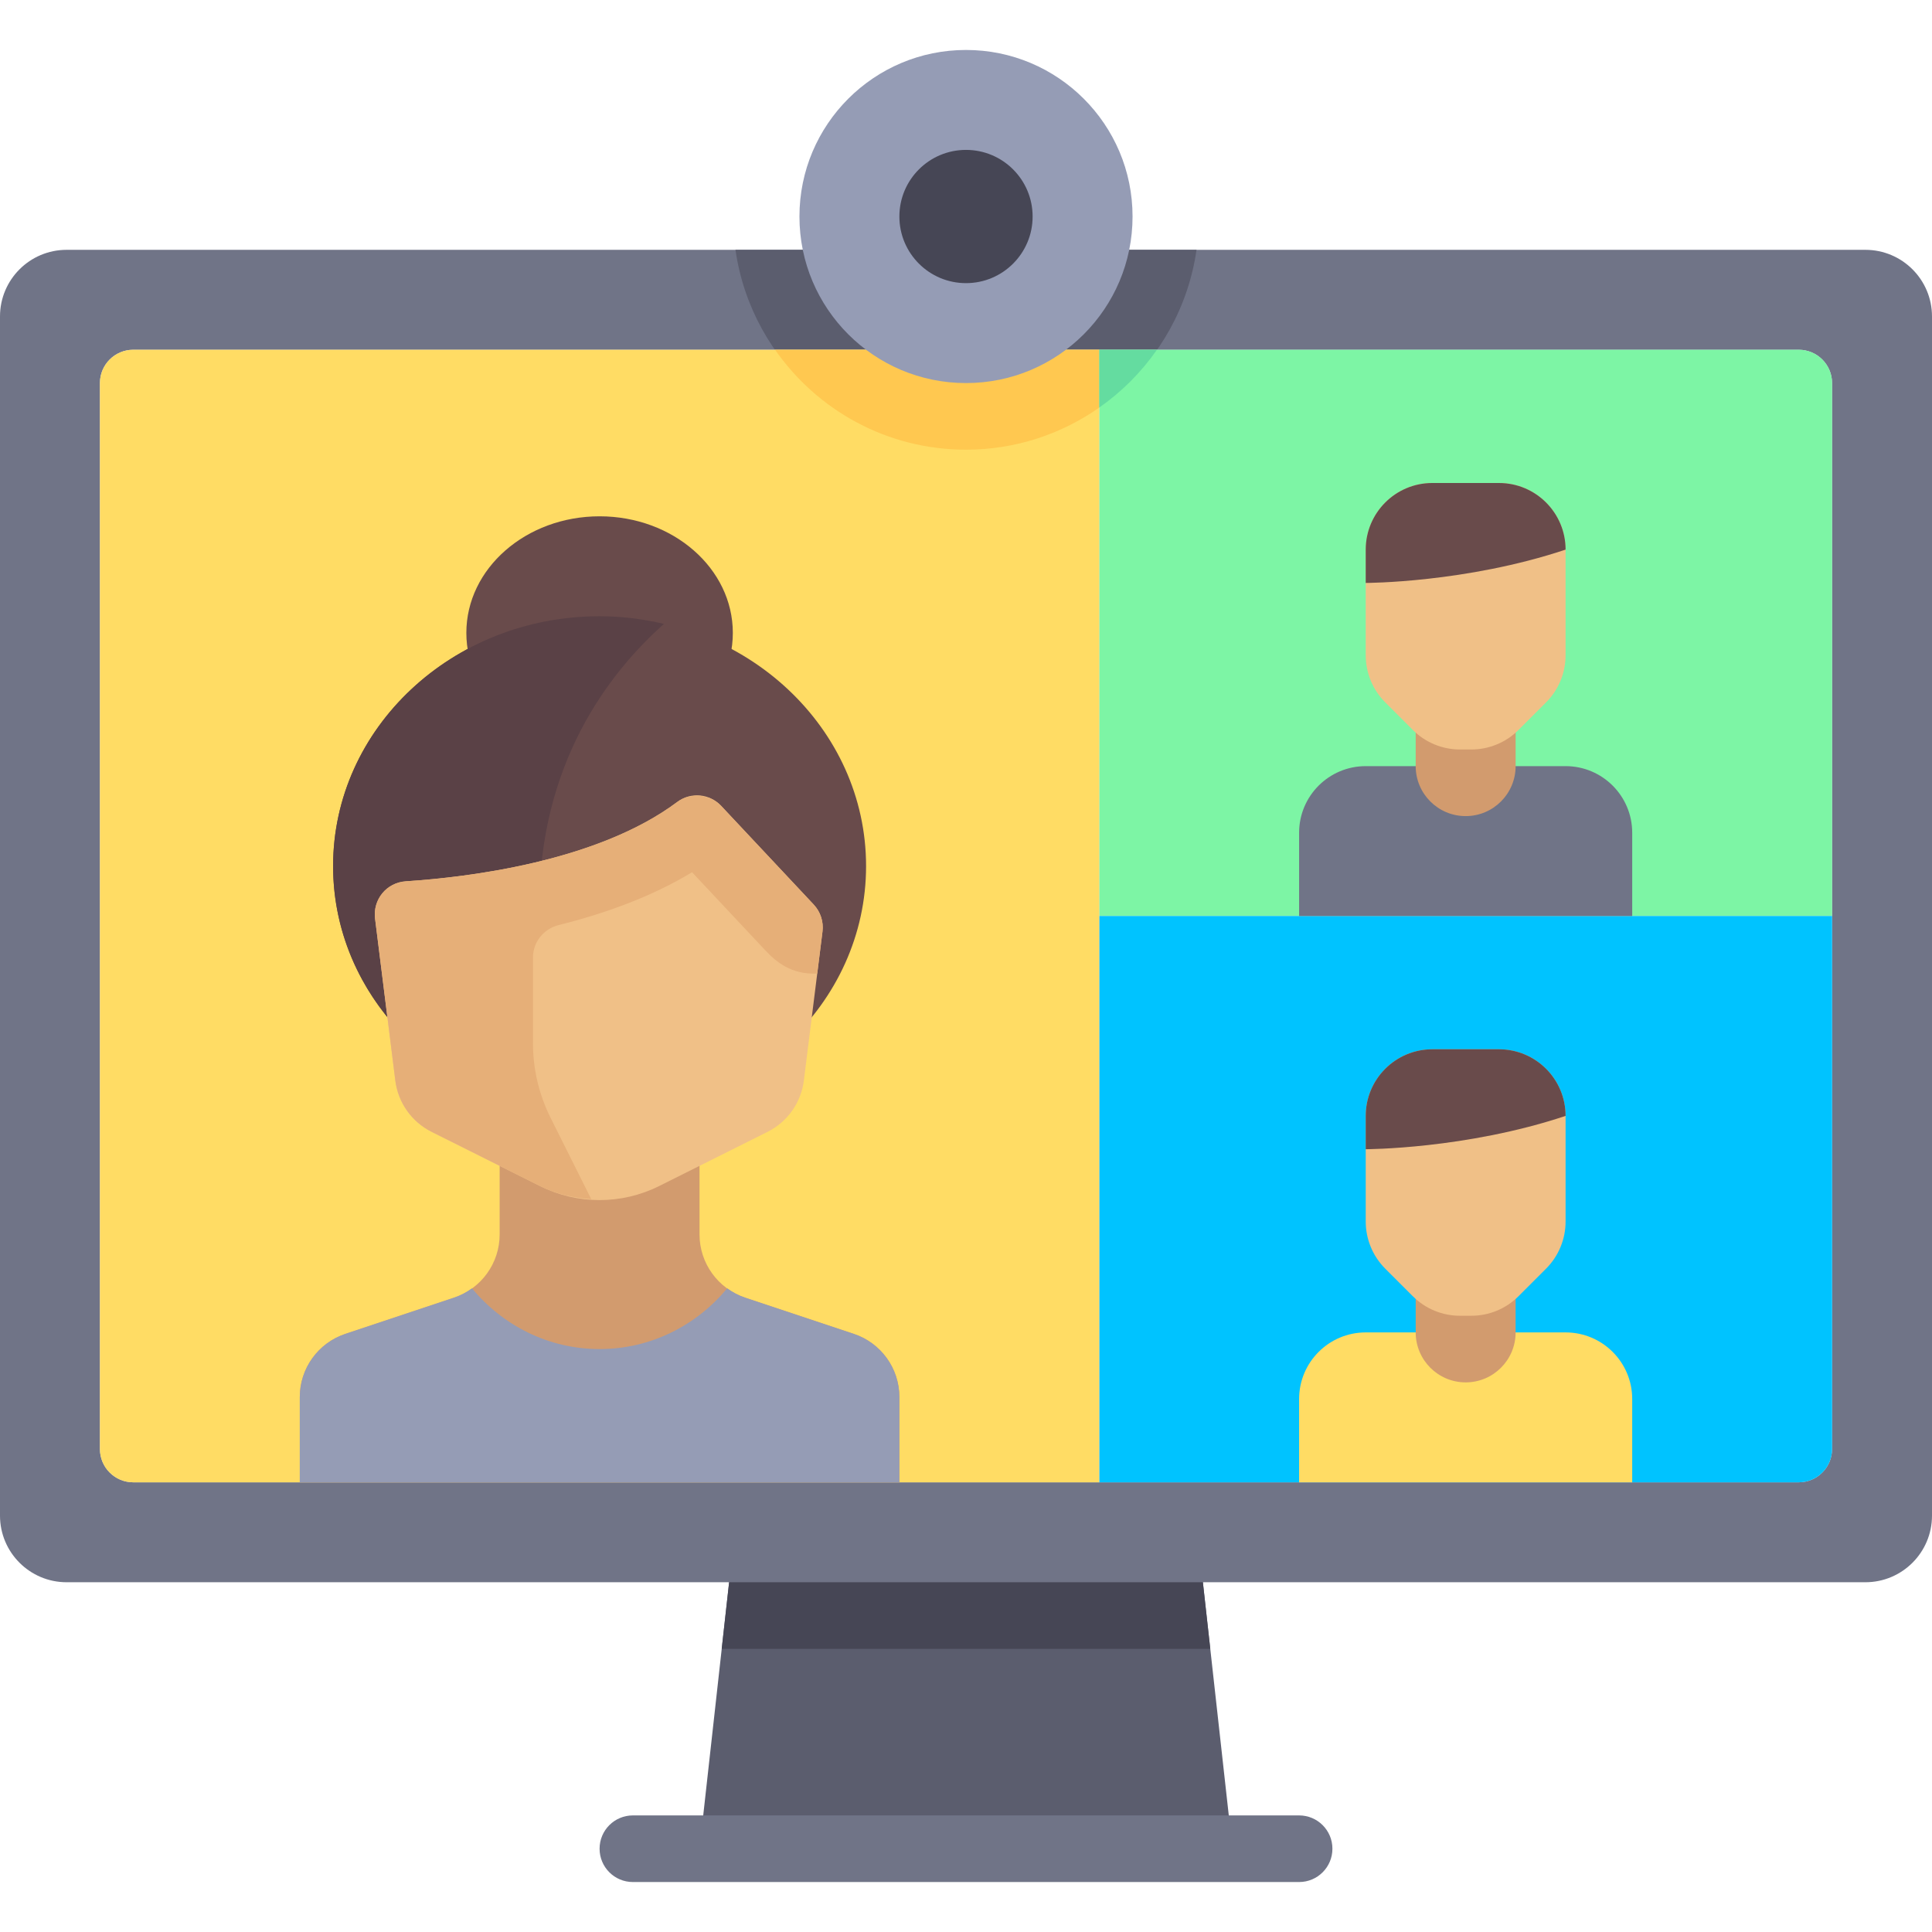
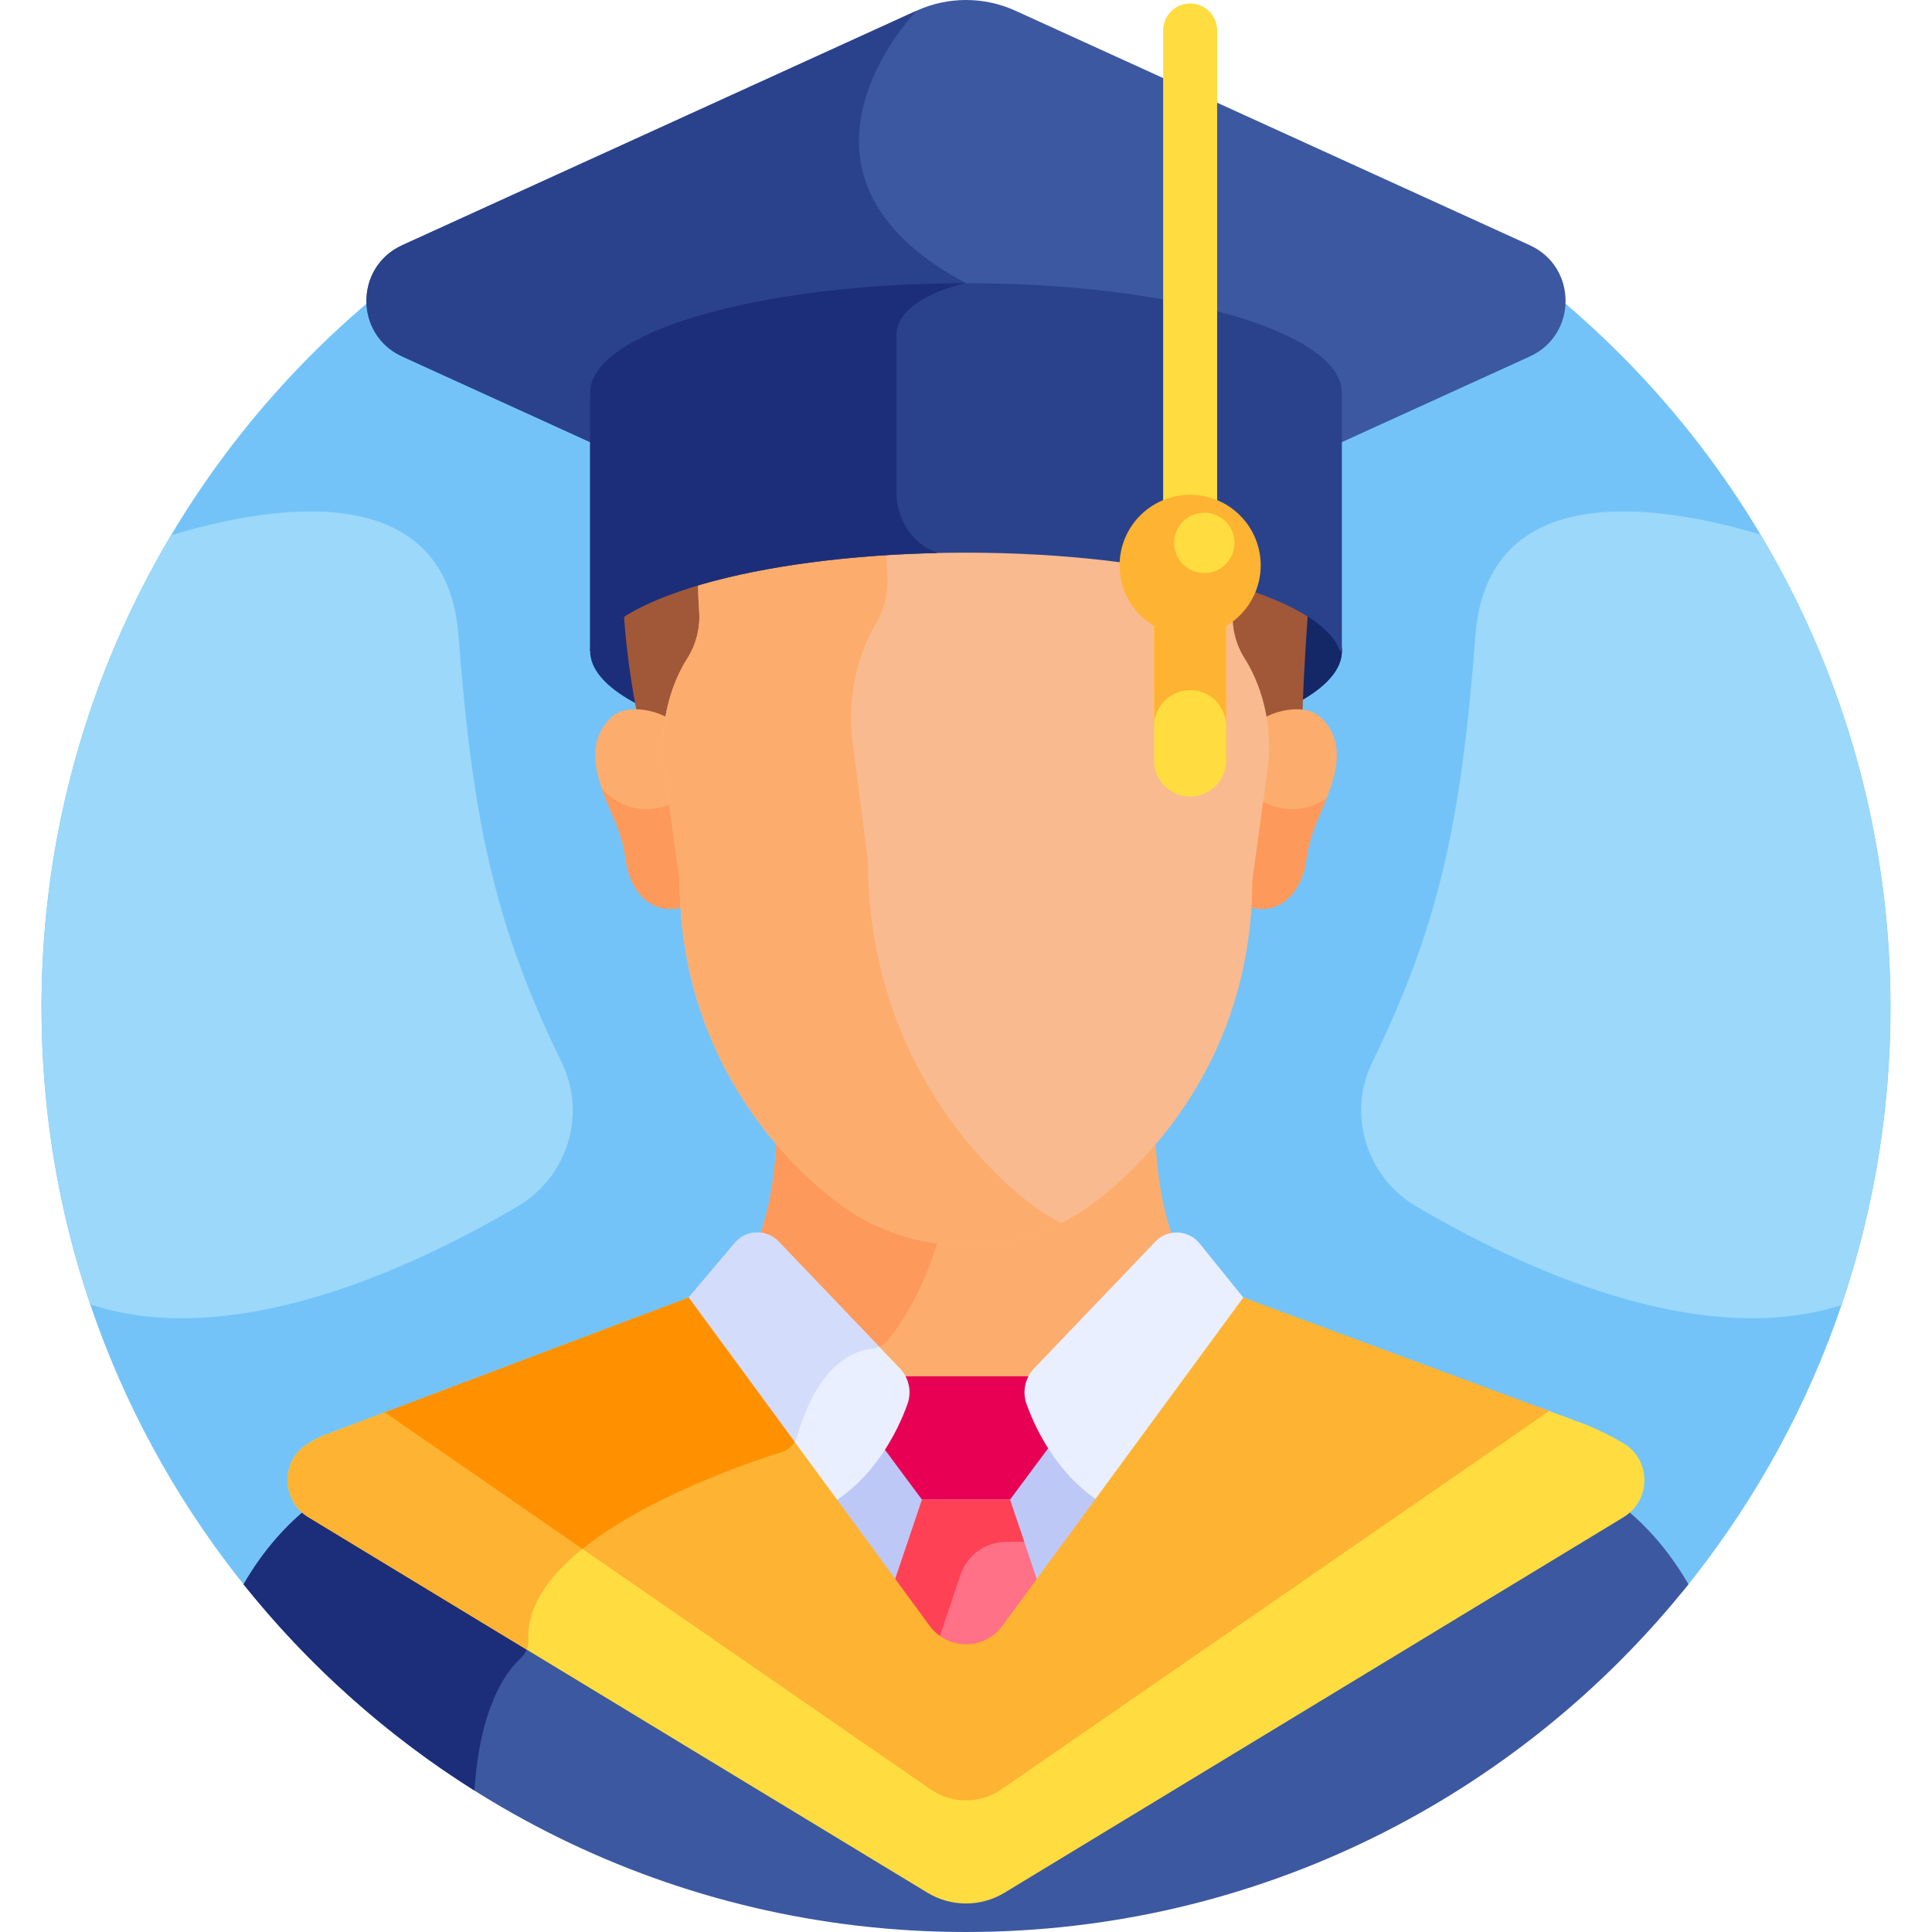
- <svg xmlns="http://www.w3.org/2000/svg" version="1.1" id="Layer_1" x="0px" y="0px" viewBox="0 0 512 512" style="enable-background:new 0 0 512 512;" xml:space="preserve">
-   <polygon style="fill:#5B5D6E;" points="317.793,410.483 194.207,410.483 185.379,489.931 326.621,489.931 " />
-   <polygon style="fill:#464655;" points="320.736,436.966 317.793,410.483 194.207,410.483 191.264,436.966 " />
-   <path style="fill:#707487;" d="M494.345,419.31H17.655C7.904,419.31,0,411.406,0,401.655V83.862c0-9.751,7.904-17.655,17.655-17.655  h476.69c9.751,0,17.655,7.904,17.655,17.655v317.793C512,411.406,504.096,419.31,494.345,419.31z" />
-   <path style="fill:#5B5D6E;" d="M194.909,66.207c4.294,29.934,29.97,52.966,61.091,52.966s56.798-23.031,61.091-52.966H194.909z" />
-   <path style="fill:#E4EAF8;" d="M476.69,392.828H35.31c-4.875,0-8.828-3.953-8.828-8.828V101.517c0-4.875,3.953-8.828,8.828-8.828  H476.69c4.875,0,8.828,3.953,8.828,8.828V384C485.517,388.875,481.565,392.828,476.69,392.828z" />
-   <path style="fill:#7DF5A5;" d="M485.517,242.759H291.31V92.69H476.69c4.875,0,8.828,3.953,8.828,8.828V242.759z" />
-   <path style="fill:#00C3FF;" d="M485.517,242.759H291.31v150.069H476.69c4.875,0,8.828-3.953,8.828-8.828V242.759z" />
-   <path style="fill:#FFDC64;" d="M291.31,392.828h-256c-4.875,0-8.828-3.953-8.828-8.828V101.517c0-4.875,3.953-8.828,8.828-8.828h256  V392.828z" />
-   <path style="fill:#707487;" d="M344.276,498.759H167.724c-4.879,0-8.828-3.948-8.828-8.828s3.948-8.828,8.828-8.828h176.552  c4.879,0,8.828,3.948,8.828,8.828S349.155,498.759,344.276,498.759z" />
-   <path style="fill:#D29B6E;" d="M238.345,392.828v-22.585c0-7.599-4.863-14.346-12.072-16.749l-28.821-9.607  c-7.209-2.403-12.072-9.15-12.072-16.749v-22.585h-52.966v22.585c0,7.599-4.863,14.346-12.072,16.749l-28.821,9.607  c-7.211,2.403-12.074,9.15-12.074,16.749v22.585H238.345z" />
-   <path style="fill:#959CB5;" d="M226.273,353.493l-28.821-9.608c-1.731-0.577-3.308-1.431-4.734-2.461  c-8.097,9.751-20.158,16.093-33.822,16.093c-13.664,0-25.725-6.342-33.821-16.093c-1.426,1.03-3.002,1.885-4.734,2.461  l-28.821,9.608c-7.21,2.403-12.073,9.15-12.073,16.749v22.585h158.897v-22.585C238.345,362.643,233.482,355.896,226.273,353.493z" />
+ <svg xmlns="http://www.w3.org/2000/svg" id="Layer_1" enable-background="new 0 0 512 512" height="512" viewBox="0 0 512 512" width="512">
  <g>
-     <ellipse style="fill:#694B4B;" cx="158.897" cy="167.724" rx="35.31" ry="30.897" />
-     <ellipse style="fill:#694B4B;" cx="158.897" cy="229.517" rx="70.621" ry="66.207" />
+     <path d="m445.846 421.86c34.471-42.208 55.156-96.117 55.156-154.862 0-135.311-109.691-245.002-245.002-245.002s-245.002 109.691-245.002 245.002c0 58.746 20.685 112.655 55.157 154.863z" fill="#73c3f9" />
+     <ellipse cx="256" cy="172.518" fill="#1c2e7a" rx="99.609" ry="29.032" />
+     <path d="m256 143.486c-1.676 0-3.34.013-4.996.037-1.615 1.91-2.549 3.023-2.549 3.023s59.565 24.862 4.357 54.98c1.061.01 2.119.024 3.188.024 55.013 0 99.609-12.998 99.609-29.032-.001-16.034-44.597-29.032-99.609-29.032z" fill="#142766" />
+     <path d="m185.965 153.225c-8.153 2.414-15.824 5.242-20.695 8.366.808 14.538 3.58 27.554 3.58 27.554 2.629.176 6.334 1.24 8.386 2.234.503-3.128 1.323-7.161 2.482-10.137.883-2.268 1.987-4.559 3.366-6.724 2.394-3.756 3.484-8.186 3.159-12.616-.183-2.494-.311-5.462-.278-8.677z" fill="#a05838" />
+     <path d="m326.035 153.225c.033 3.168-.091 6.096-.27 8.567-.324 4.463.738 8.94 3.15 12.725 1.424 2.234 2.554 4.604 3.451 6.943 1.115 2.909 1.908 6.867 2.398 9.918 2.587-1.253 7.238-2.618 10.401-2.171.321-11.125 1.227-23.914 1.527-27.641-4.867-3.114-12.525-5.933-20.657-8.341z" fill="#a05838" />
+     <path d="m349.868 189.996c-3.92-3.592-11.728-1.771-15.103.428.74 4.605.782 9.317.143 13.97l-3.984 29.015c0 2.339-.074 4.634-.209 6.888 9.714 2.93 14.54-5.791 15.353-11.776.35-2.576.922-5.116 1.715-7.594 2.584-8.069 11.906-21.931 2.085-30.931z" fill="#fcad6d" />
+     <path d="m342.491 214.422c-3.178 0-6.132-.949-8.608-2.567l-2.96 21.554c0 2.339-.074 4.633-.209 6.888 9.714 2.93 14.54-5.791 15.353-11.776.35-2.576.922-5.116 1.715-7.594.845-2.637 2.408-5.895 3.788-9.397-2.568 1.816-5.696 2.892-9.079 2.892z" fill="#fd995b" />
+     <path d="m162.132 189.996c3.92-3.592 11.728-1.771 15.104.428-.74 4.605-.782 9.317-.143 13.97l3.984 29.015c0 2.339.074 4.634.209 6.888-9.714 2.93-14.54-5.791-15.353-11.776-.35-2.576-.922-5.116-1.715-7.594-2.585-8.069-11.907-21.931-2.086-30.931z" fill="#fcad6d" />
+     <path d="m178.252 212.837c-2.075 1.005-4.395 1.585-6.855 1.585-4.77 0-9.036-2.127-11.927-5.475 1.539 4.473 3.698 8.704 4.748 11.981.793 2.478 1.366 5.017 1.715 7.594.813 5.985 5.639 14.706 15.353 11.776-.135-2.255-.209-4.55-.209-6.888z" fill="#fd995b" />
+     <path d="m312.519 368.888 18.126-24.693c-3.916-1.151-7.891-2.195-11.935-3.128-9.698-9.698-12.157-28.086-12.6-40.95-5.061 5.895-10.373 10.826-15.449 14.768-9.889 7.68-22.092 11.851-34.661 11.851-12.568 0-24.771-4.171-34.66-11.851-5.076-3.941-10.388-8.873-15.449-14.768-.443 12.864-2.901 31.252-12.6 40.95-4.045.933-8.019 1.978-11.934 3.128l18.125 24.693z" fill="#fcad6d" />
+     <path d="m231.144 357.403c1.681-.167 3.225-1.003 4.27-2.329 6.774-8.602 11.116-18.83 13.901-28.738-10.166-1.206-19.852-5.141-27.976-11.45-5.075-3.941-10.388-8.873-15.449-14.768-.443 12.864-2.901 31.252-12.6 40.95-4.045.933-8.019 1.978-11.934 3.128l18.125 24.693h16.578c5.327-9.209 11.722-11.152 15.085-11.486z" fill="#fd995b" />
+     <path d="m210.437 383.814 35.951 48.977c4.764 6.491 14.459 6.491 19.224 0l35.951-48.977z" fill="#bec8f7" />
+     <path d="m329.869 174.517c-2.412-3.785-3.474-8.261-3.15-12.725.179-2.471.303-5.399.27-8.567-18.068-5.35-43.197-8.669-70.99-8.669-27.792 0-52.921 3.319-70.988 8.669-.034 3.215.094 6.183.277 8.677.326 4.429-.765 8.86-3.159 12.616-1.38 2.165-2.483 4.456-3.366 6.723-2.863 7.356-3.698 15.335-2.626 23.146l3.985 29.021c0 41.723 22.272 70.082 41.217 84.793 9.889 7.679 22.092 11.85 34.66 11.85s24.772-4.171 34.66-11.85c18.945-14.712 41.217-43.07 41.217-84.793l3.984-29.015c1.062-7.735.257-15.635-2.541-22.934-.895-2.338-2.025-4.707-3.45-6.942z" fill="#f9ba8f" />
+     <path d="m271.202 317.518c-18.945-15.561-41.217-45.558-41.217-89.69l-3.985-30.697c-1.072-8.263-.237-16.702 2.626-24.483.883-2.399 1.987-4.822 3.366-7.112 2.394-3.973 3.484-8.659 3.159-13.344-.143-2.057-.249-4.424-.274-6.976-19.293 1.215-36.511 4.055-49.865 8.009-.034 3.215.094 6.183.277 8.677.326 4.429-.765 8.86-3.159 12.616-1.379 2.165-2.483 4.456-3.366 6.724-2.863 7.356-3.698 15.334-2.626 23.146l3.985 29.022c0 41.723 22.272 70.081 41.217 84.793 9.888 7.679 22.092 11.85 34.66 11.85 8.825 0 17.467-2.064 25.257-5.947-3.543-1.809-6.916-4.009-10.055-6.588z" fill="#fcad6d" />
+     <path d="m447.457 419.86c-4.315-7.451-9.78-14.314-16.701-19.993l-164.545 99.815c-6.146 3.728-14.277 3.728-20.423 0l-164.543-99.814c-6.921 5.679-12.386 12.542-16.701 19.993 44.895 56.156 113.968 92.139 191.456 92.139s146.562-35.983 191.457-92.14z" fill="#3c58a0" />
+     <path d="m138.038 439.39c1.12-1.015 1.772-2.412 1.934-3.897l-58.727-35.625c-6.921 5.679-12.386 12.542-16.701 19.993 17.155 21.459 37.851 39.958 61.188 54.643 1.457-22.393 8.541-31.704 12.306-35.114z" fill="#1c2e7a" />
+     <path d="m273.958 372.114c-.889-2.462-.678-5.138.502-7.385h-18.622-17.763c1.18 2.247 1.39 4.923.502 7.385-1.058 2.931-2.702 6.731-5.101 10.694l10.861 14.626h23.327l11.154-15.021c-2.27-3.82-3.837-7.465-4.86-10.299z" fill="#e80054" />
+     <path d="m267.664 397.434c-8.402 0-14.997 0-23.327 0l-7.531 22.302 9.583 13.055c4.764 6.491 14.459 6.491 19.224 0l9.583-13.055z" fill="#ff7186" />
+     <path d="m248.639 434.843 5.924-17.541c1.756-5.201 6.634-8.702 12.123-8.702h4.749l-3.771-11.167c-8.402 0-14.997 0-23.327 0l-7.531 22.302 9.583 13.055c.771 1.051 1.682 1.914 2.67 2.624z" fill="#ff4155" />
+     <path d="m293.645 399.342 35.179-47.925c.494-4.591.663-7.553.663-7.553l-11.578-14.341c-2.955-3.66-8.453-3.891-11.704-.492l-32.164 33.626c-2.409 2.519-3.175 6.178-1.991 9.457 2.635 7.302 8.823 19.971 21.595 27.228z" fill="#e9efff" />
+     <path d="m218.51 399.553c13.029-7.219 19.313-20.065 21.974-27.439 1.184-3.279.418-6.938-1.991-9.457l-32.164-33.626c-3.252-3.399-8.749-3.168-11.704.492l-12.112 14.341s.195 3.003.735 7.651z" fill="#e9efff" />
+     <path d="m231.144 357.403c.648-.064 1.274-.23 1.861-.483l-26.676-27.888c-3.251-3.399-8.749-3.168-11.704.492l-12.112 14.341s.195 3.003.735 7.651l24.324 33.137c1.789-.708 3.175-2.197 3.707-4.062 5.552-19.457 15.391-22.743 19.865-23.188z" fill="#d3dcfb" />
+     <path d="m430.346 382.575c-3.121-1.894-6.472-3.583-10.071-5.033l-11.524-4.275-143.357 99.021c-5.655 3.906-13.136 3.906-18.79 0l-142.856-98.675-18.901 7.139c-1.111.594-2.195 1.214-3.252 1.857-7.271 4.422-7.14 15.048.136 19.461l164.056 99.519c6.275 3.807 14.148 3.807 20.423 0l164.051-99.516c7.301-4.427 7.385-15.068.085-19.498z" fill="#ffdd40" />
+     <path d="m155.632 409.451-51.883-35.837-18.901 7.139c-1.111.594-2.194 1.214-3.252 1.857-7.271 4.422-7.141 15.048.135 19.461l57.84 35.087c.328-.831.479-1.736.443-2.65-.369-9.42 6.278-17.874 15.618-25.057z" fill="#ffb332" />
+     <path d="m265.612 430.883c-4.764 6.491-14.459 6.491-19.224 0l-63.874-87.019-80.55 30.424 144.641 99.909c5.654 3.906 13.135 3.906 18.79 0l145.154-100.262-81.062-30.069z" fill="#ffb332" />
+     <path d="m154.341 410.467c16.813-13.522 43.561-22.73 52.818-25.655 1.448-.458 2.661-1.424 3.439-2.688l-28.084-38.259-80.55 30.424z" fill="#ff9100" />
+     <g>
+       <path d="m405.413 64.987-136.309-62.141c-8.324-3.795-17.885-3.795-26.209 0l-136.308 62.141c-12.64 5.762-12.64 23.718 0 29.481l52.219 23.806v-14.198c0-6.396 10.256-13.204 27.436-18.211 38.497-11.22 101.039-11.215 139.517 0 17.18 5.008 27.436 11.815 27.436 18.211v14.198l52.219-23.806c12.639-5.763 12.639-23.719-.001-29.481z" fill="#3c58a0" />
+     </g>
+     <path d="m106.587 64.987c-12.64 5.762-12.64 23.719 0 29.481l52.218 23.806v-14.198c0-6.396 10.256-13.204 27.436-18.211 17.249-5.028 39.327-7.794 61.904-8.315 4.111-1.751 7.855-2.506 7.855-2.506-54.982-29.191-13.105-72.196-13.105-72.196z" fill="#2a428c" />
+     <path d="m256 75.043c-55.012 0-99.609 12.998-99.609 29.032v68.444h.518c5.116-14.635 47.527-26.054 99.09-26.054s93.975 11.419 99.09 26.054h.518v-68.444c.001-16.034-44.595-29.032-99.607-29.032z" fill="#2a428c" />
+     <path d="m256 75.043c-55.012 0-99.609 12.998-99.609 29.032v68.444h.518c4.864-13.914 43.446-24.913 91.545-25.964v-.008c-11.101-4.278-10.877-15.625-10.877-15.625s0-31.963 0-42.072c.001-10.11 18.423-13.807 18.423-13.807z" fill="#1c2e7a" />
+     <g>
+       <path d="m315.4 211.089c-5.268 0-9.538-4.27-9.538-9.538v-37.319c0-5.268 4.27-9.538 9.538-9.538s9.538 4.27 9.538 9.538v37.319c.001 5.268-4.27 9.538-9.538 9.538z" fill="#ffdd40" />
+     </g>
+     <path d="m315.4 154.694c-5.268 0-9.538 4.27-9.538 9.538v28.198c0-5.268 4.271-9.538 9.538-9.538 5.268 0 9.538 4.27 9.538 9.538v-28.198c.001-5.268-4.27-9.538-9.538-9.538z" fill="#ffb332" />
+     <g>
+       <path d="m315.4 140.998c-3.951 0-7.154-3.203-7.154-7.154v-125.779c0-3.951 3.203-7.154 7.154-7.154s7.154 3.203 7.154 7.154v125.78c0 3.951-3.203 7.153-7.154 7.153z" fill="#ffdd40" />
+     </g>
+     <path d="m334.097 149.819c0 10.326-8.371 18.697-18.697 18.697s-18.697-8.371-18.697-18.697 8.371-18.697 18.697-18.697 18.697 8.371 18.697 18.697z" fill="#ffb332" />
+     <circle cx="319.15" cy="143.866" fill="#ffdd40" r="7.998" />
+     <g fill="#9bd8f9">
+       <path d="m390.99 168.516c-3.746 49.71-9.904 77.32-27.31 112.962-6.736 13.793-1.61 30.421 11.618 38.209 27.787 16.359 74.958 38.268 112.726 26.178 8.413-24.748 12.978-51.274 12.978-78.868 0-45.809-12.586-88.673-34.467-125.347-26.663-7.958-72.371-15.259-75.545 26.866z" />
+       <path d="m148.832 281.479c-17.406-35.643-23.564-63.252-27.31-112.962-3.199-42.457-49.602-34.707-76.168-26.677-21.813 36.633-34.356 79.428-34.356 125.159 0 27.525 4.541 53.988 12.914 78.683 37.863 12.5 85.373-9.551 113.302-25.993 13.227-7.789 18.353-24.417 11.618-38.21z" />
+     </g>
  </g>
-   <path style="fill:#5A4146;" d="M175.96,165.337c-5.474-1.276-11.169-2.027-17.064-2.027c-39.002,0-70.621,29.642-70.621,66.207  c0,31.398,23.338,57.632,54.621,64.436c0-11.361,0-28.264,0-53.401C142.897,202.311,161.31,178.381,175.96,165.337z" />
-   <path style="fill:#F0C087;" d="M203.411,299.949l-28.723,14.361c-9.941,4.97-21.642,4.97-31.583,0l-28.723-14.361  c-5.28-2.639-8.89-7.744-9.623-13.601l-5.362-42.893c-0.632-5.056,3.108-9.569,8.192-9.901c16.454-1.077,50.767-5.207,71.922-21.047  c3.567-2.671,8.547-2.201,11.596,1.05l24.542,26.174c1.795,1.914,2.645,4.529,2.319,7.133l-4.936,39.484  C212.302,292.206,208.691,297.31,203.411,299.949z" />
-   <path style="fill:#E6AF78;" d="M215.65,239.731l-24.543-26.174c-0.814-0.87-1.783-1.506-2.809-1.971  c-0.337-0.152-0.703-0.184-1.054-0.292c-0.713-0.218-1.43-0.413-2.17-0.445c-0.632-0.026-1.26,0.055-1.886,0.168  c-0.318,0.057-0.641,0.06-0.953,0.152c-0.953,0.286-1.881,0.708-2.721,1.337c-21.191,15.866-55.588,19.983-72.008,21.053  c-5.113,0.333-8.742,4.812-8.106,9.896l5.362,42.892c0.733,5.858,4.343,10.962,9.623,13.602l28.723,14.361  c4.289,2.144,8.919,3.178,13.58,3.473l-10.783-21.567c-3.064-6.13-4.66-12.888-4.66-19.741V253.74c0-4.109,2.849-7.597,6.836-8.594  c12.089-3.022,24.524-7.443,35.322-13.997l19.371,20.66c2.862,3.053,6.91,6.528,13.806,6.196l1.393-11.142  C218.295,244.259,217.444,241.645,215.65,239.731z" />
-   <path style="fill:#FFDC64;" d="M414.897,353.103h-52.966c-9.751,0-17.655,7.904-17.655,17.655v22.069h88.276v-22.069  C432.552,361.007,424.648,353.103,414.897,353.103z" />
-   <path style="fill:#D29B6E;" d="M388.414,366.345L388.414,366.345c-7.313,0-13.241-5.929-13.241-13.241v-13.241h26.483v13.241  C401.655,360.416,395.726,366.345,388.414,366.345z" />
-   <path style="fill:#F0C087;" d="M389.929,348.69H386.9c-4.682,0-9.173-1.86-12.484-5.171l-7.313-7.313  c-3.311-3.311-5.171-7.801-5.171-12.484v-27.998c0-9.751,7.904-17.655,17.655-17.655h17.655c9.751,0,17.655,7.904,17.655,17.655  v27.998c0,4.682-1.86,9.173-5.171,12.484l-7.313,7.313C399.102,346.829,394.611,348.69,389.929,348.69z" />
-   <path style="fill:#694B4B;" d="M397.241,278.069h-17.655c-9.751,0-17.655,7.904-17.655,17.655v8.828c0,0,26.483,0,52.966-8.828l0,0  C414.897,285.973,406.993,278.069,397.241,278.069z" />
-   <path style="fill:#707487;" d="M414.897,203.034h-52.966c-9.751,0-17.655,7.904-17.655,17.655v22.069h88.276V220.69  C432.552,210.938,424.648,203.034,414.897,203.034z" />
-   <path style="fill:#D29B6E;" d="M388.414,216.276L388.414,216.276c-7.313,0-13.241-5.929-13.241-13.241v-13.241h26.483v13.241  C401.655,210.347,395.726,216.276,388.414,216.276z" />
-   <path style="fill:#F0C087;" d="M389.929,198.621H386.9c-4.682,0-9.173-1.86-12.484-5.171l-7.313-7.313  c-3.311-3.311-5.171-7.801-5.171-12.484v-27.998c0-9.751,7.904-17.655,17.655-17.655h17.655c9.751,0,17.655,7.904,17.655,17.655  v27.998c0,4.682-1.86,9.173-5.171,12.484l-7.313,7.313C399.102,196.76,394.611,198.621,389.929,198.621z" />
-   <path style="fill:#694B4B;" d="M397.241,128h-17.655c-9.751,0-17.655,7.904-17.655,17.655v8.828c0,0,26.483,0,52.966-8.828l0,0  C414.897,135.904,406.993,128,397.241,128z" />
-   <path style="fill:#FFC850;" d="M256,119.172c13.152,0,25.306-4.148,35.31-11.157V92.69h-85.911  C216.547,108.682,235.02,119.172,256,119.172z" />
-   <path style="fill:#64DCA0;" d="M291.31,108.015c5.954-4.172,11.132-9.358,15.29-15.326h-15.29V108.015z" />
-   <circle style="fill:#959CB5;" cx="256" cy="57.379" r="44.138" />
-   <circle style="fill:#464655;" cx="256" cy="57.379" r="17.655" />
-   <g>
- </g>
-   <g>
- </g>
-   <g>
- </g>
-   <g>
- </g>
-   <g>
- </g>
-   <g>
- </g>
-   <g>
- </g>
-   <g>
- </g>
-   <g>
- </g>
-   <g>
- </g>
-   <g>
- </g>
-   <g>
- </g>
-   <g>
- </g>
-   <g>
- </g>
-   <g>
- </g>
</svg>
